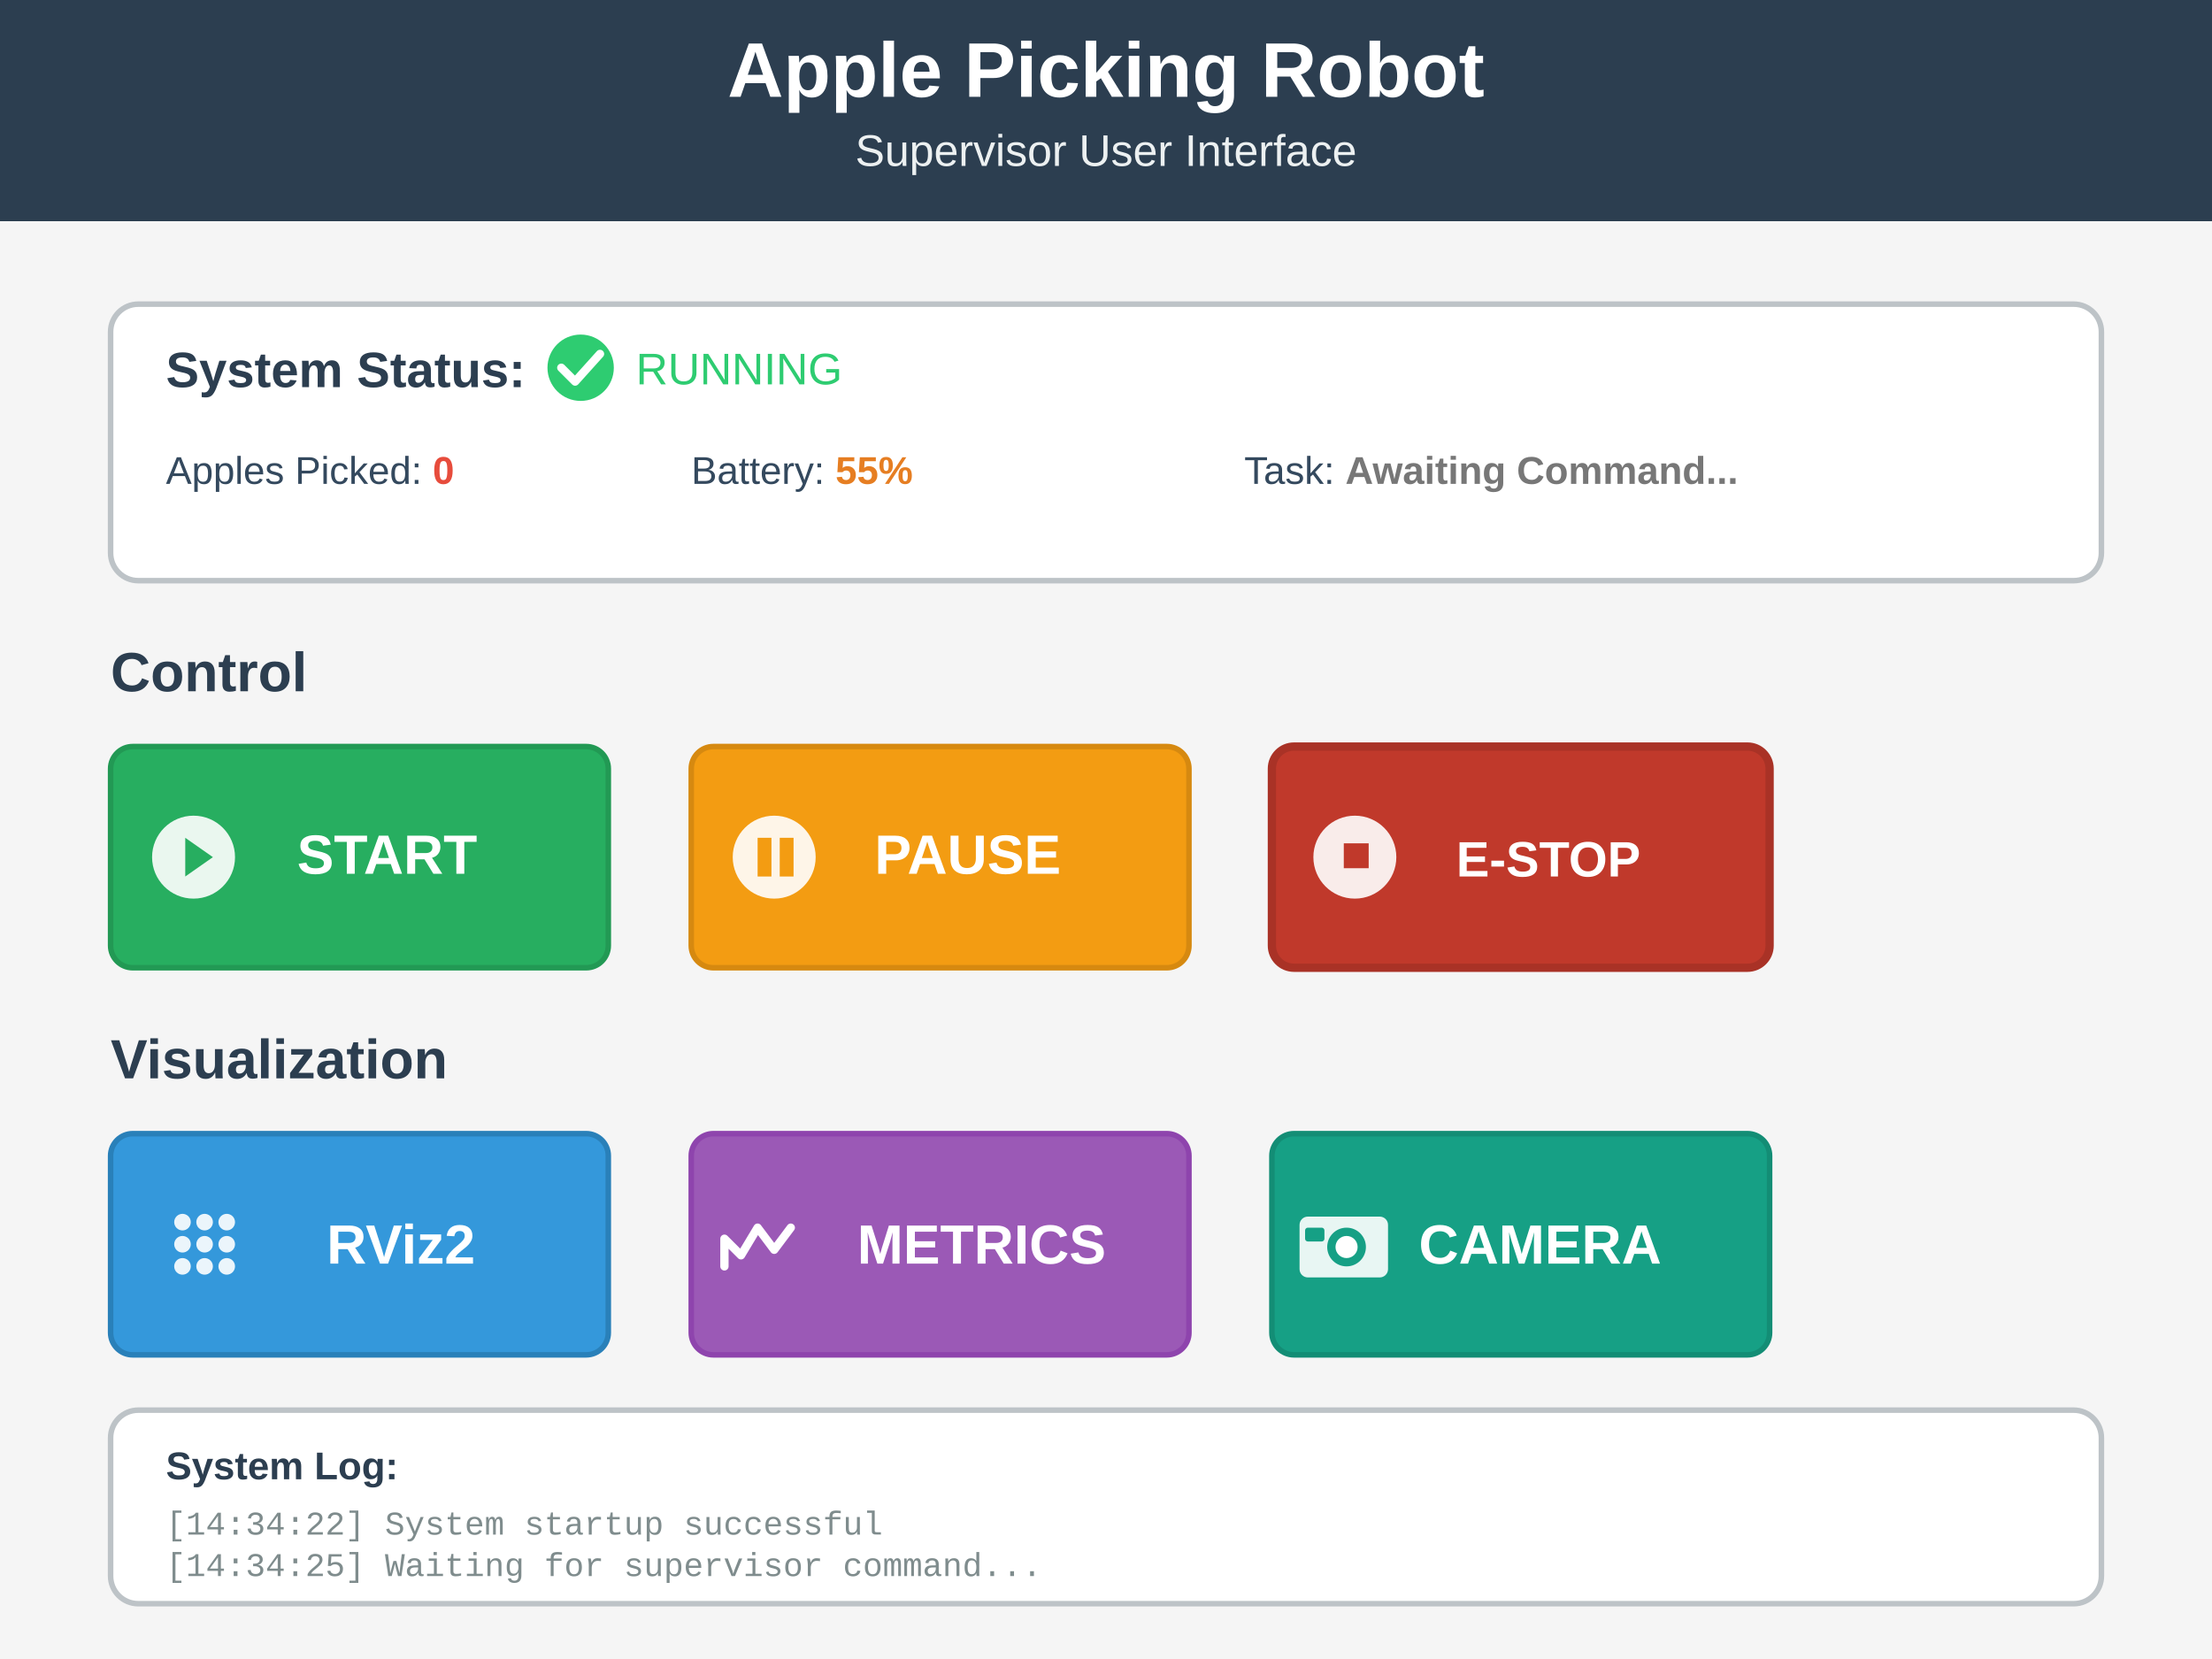
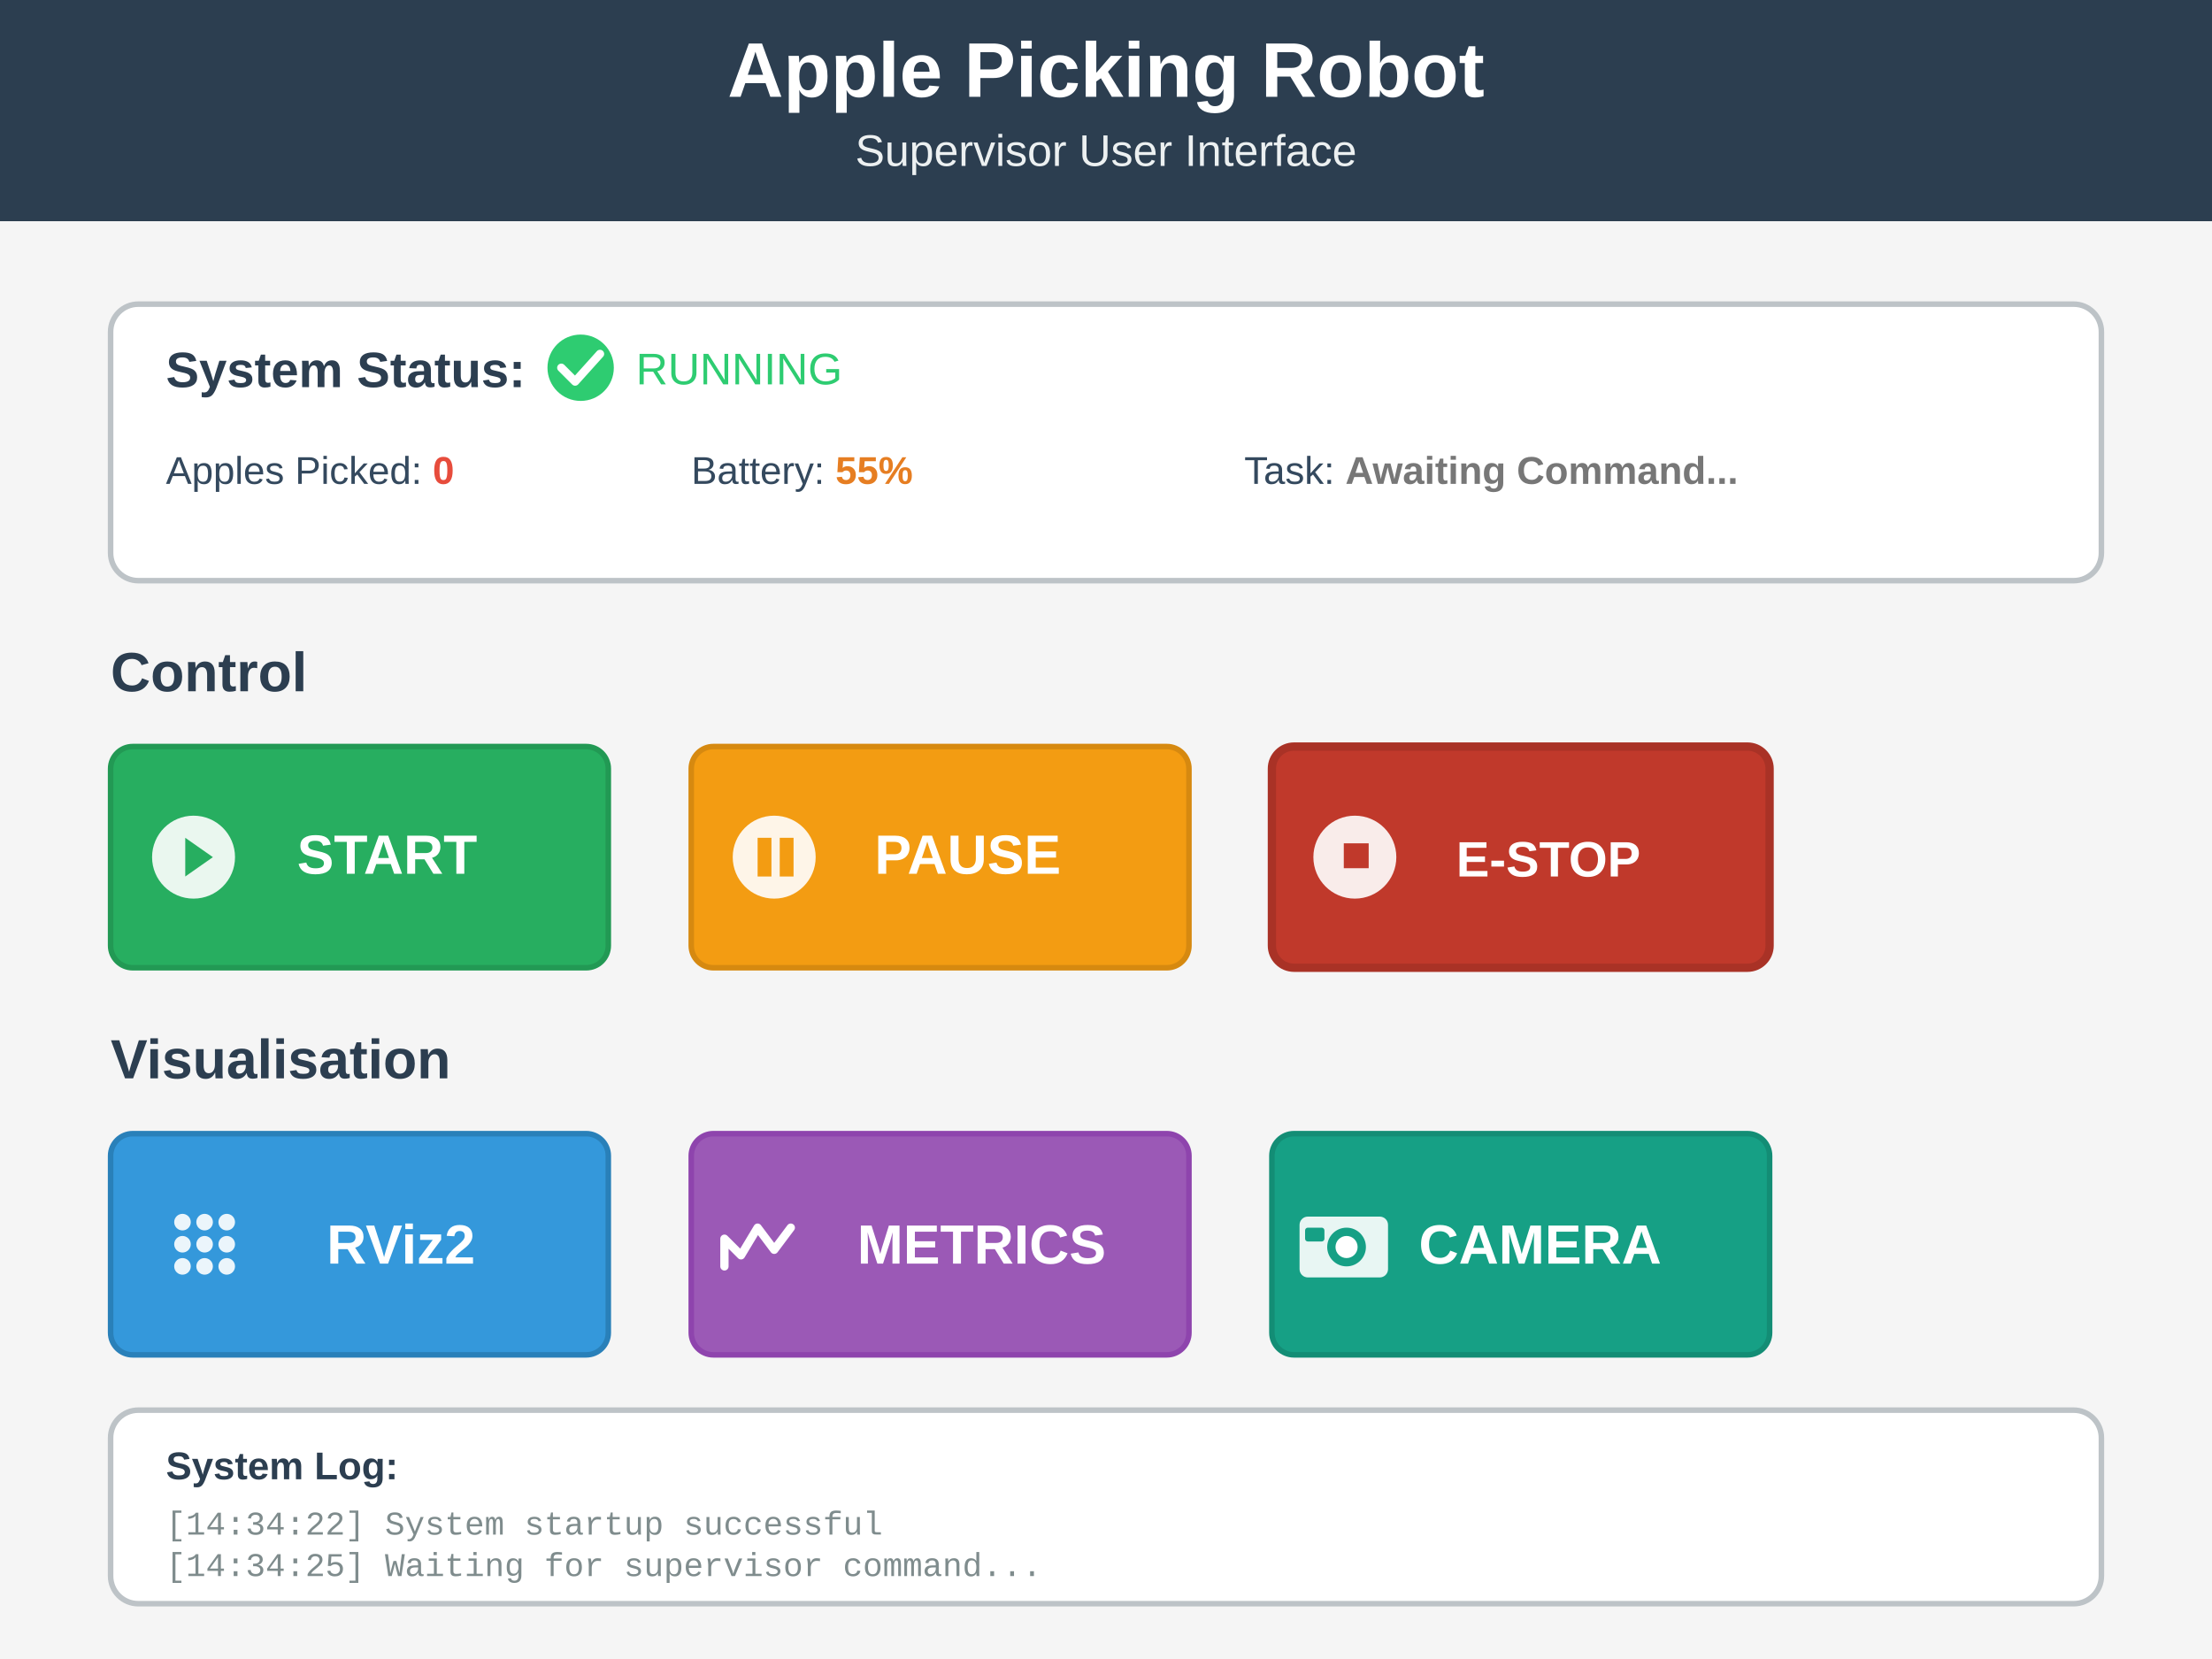
<svg xmlns="http://www.w3.org/2000/svg" viewBox="0 0 800 600">
  <rect width="800" height="600" fill="#f5f5f5" />
  <rect width="800" height="80" fill="#2c3e50" />
  <text x="400" y="35" font-family="Arial, sans-serif" font-size="28" font-weight="bold" fill="white" text-anchor="middle">Apple Picking Robot</text>
  <text x="400" y="60" font-family="Arial, sans-serif" font-size="16" fill="#ecf0f1" text-anchor="middle">Supervisor User Interface</text>
  <rect x="40" y="110" width="720" height="100" rx="10" fill="white" stroke="#bdc3c7" stroke-width="2" />
  <text x="60" y="140" font-family="Arial, sans-serif" font-size="18" font-weight="bold" fill="#2c3e50">System Status:</text>
  <g>
    <circle cx="210" cy="133" r="12" fill="#2ecc71" />
    <path d="M 203 133 L 208 138 L 217 128" stroke="white" stroke-width="3" stroke-linecap="round" stroke-linejoin="round" fill="none" />
  </g>
  <text x="230" y="139" font-family="Arial, sans-serif" font-size="16" fill="#2ecc71">RUNNING</text>
  <text x="60" y="175" font-family="Arial, sans-serif" font-size="14" fill="#34495e">Apples Picked: <tspan fill="#e74c3c" font-weight="bold">0</tspan>
  </text>
  <text x="250" y="175" font-family="Arial, sans-serif" font-size="14" fill="#34495e">Battery: <tspan fill="#e67e22" font-weight="bold">55%</tspan>
  </text>
  <text x="450" y="175" font-family="Arial, sans-serif" font-size="14" fill="#34495e">Task: <tspan fill="#777" font-weight="bold">Awaiting Command...</tspan>
  </text>
  <text x="40" y="250" font-family="Arial, sans-serif" font-size="20" font-weight="bold" fill="#2c3e50">Control</text>
  <g id="start-button" cursor="pointer">
    <rect x="40" y="270" width="180" height="80" rx="8" fill="#27ae60" stroke="#229954" stroke-width="2" />
    <circle cx="70" cy="310" r="15" fill="white" opacity="0.9" />
    <polygon points="67,303 67,317 77,310" fill="#27ae60" />
    <text x="140" y="316" font-family="Arial, sans-serif" font-size="20" font-weight="bold" fill="white" text-anchor="middle">START</text>
  </g>
  <g id="stop-button" cursor="pointer">
    <rect x="250" y="270" width="180" height="80" rx="8" fill="#f39c12" stroke="#d68910" stroke-width="2" />
    <circle cx="280" cy="310" r="15" fill="white" opacity="0.9" />
    <rect x="274" y="303" width="5" height="14" fill="#f39c12" />
    <rect x="282" y="303" width="5" height="14" fill="#f39c12" />
    <text x="350" y="316" font-family="Arial, sans-serif" font-size="20" font-weight="bold" fill="white" text-anchor="middle">PAUSE</text>
  </g>
  <g id="emergency-button" cursor="pointer">
    <rect x="460" y="270" width="180" height="80" rx="8" fill="#c0392b" stroke="#a93226" stroke-width="3" />
    <circle cx="490" cy="310" r="15" fill="white" opacity="0.9" />
    <rect x="486" y="305" width="9" height="9" fill="#c0392b" />
    <text x="560" y="317" font-family="Arial, sans-serif" font-size="18" font-weight="bold" fill="white" text-anchor="middle">E-STOP</text>
  </g>
-   <text x="40" y="390" font-family="Arial, sans-serif" font-size="20" font-weight="bold" fill="#2c3e50">Visualization</text>
+   <text x="40" y="390" font-family="Arial, sans-serif" font-size="20" font-weight="bold" fill="#2c3e50">Visualisation</text>
  <g id="rviz-button" cursor="pointer">
    <rect x="40" y="410" width="180" height="80" rx="8" fill="#3498db" stroke="#2980b9" stroke-width="2" />
    <g fill="white" opacity="0.9">
      <circle cx="66" cy="442" r="3" />
      <circle cx="74" cy="442" r="3" />
      <circle cx="82" cy="442" r="3" />
      <circle cx="66" cy="450" r="3" />
      <circle cx="74" cy="450" r="3" />
      <circle cx="82" cy="450" r="3" />
      <circle cx="66" cy="458" r="3" />
      <circle cx="74" cy="458" r="3" />
      <circle cx="82" cy="458" r="3" />
    </g>
    <text x="145" y="457" font-family="Arial, sans-serif" font-size="20" font-weight="bold" fill="white" text-anchor="middle">RViz2</text>
  </g>
  <g id="graphs-button" cursor="pointer">
    <rect x="250" y="410" width="180" height="80" rx="8" fill="#9b59b6" stroke="#8e44ad" stroke-width="2" />
    <path d="M 262 458 L 262 448 L 268 454 L 274 444 L 280 452 L 286 444" fill="none" stroke="white" stroke-width="3" stroke-linecap="round" stroke-linejoin="round" />
    <text x="355" y="457" font-family="Arial, sans-serif" font-size="20" font-weight="bold" fill="white" text-anchor="middle">METRICS</text>
  </g>
  <g id="camera-button" cursor="pointer">
    <rect x="460" y="410" width="180" height="80" rx="8" fill="#16a085" stroke="#138d75" stroke-width="2" />
    <rect x="470" y="440" width="32" height="22" rx="3" fill="white" opacity="0.9" />
    <circle cx="487" cy="451" r="7" fill="#16a085" />
    <circle cx="487" cy="451" r="4" fill="white" />
    <rect x="472" y="444" width="7" height="5" rx="1" fill="#16a085" />
    <text x="557" y="457" font-family="Arial, sans-serif" font-size="20" font-weight="bold" fill="white" text-anchor="middle">CAMERA</text>
  </g>
  <rect x="40" y="510" width="720" height="70" rx="10" fill="white" stroke="#bdc3c7" stroke-width="2" />
  <text x="60" y="535" font-family="Arial, sans-serif" font-size="14" font-weight="bold" fill="#2c3e50">System Log:</text>
  <text x="60" y="555" font-family="Courier New, monospace" font-size="12" fill="#7f8c8d">[14:34:22] System startup successful</text>
  <text x="60" y="570" font-family="Courier New, monospace" font-size="12" fill="#7f8c8d">[14:34:25] Waiting for supervisor command...</text>
</svg>
